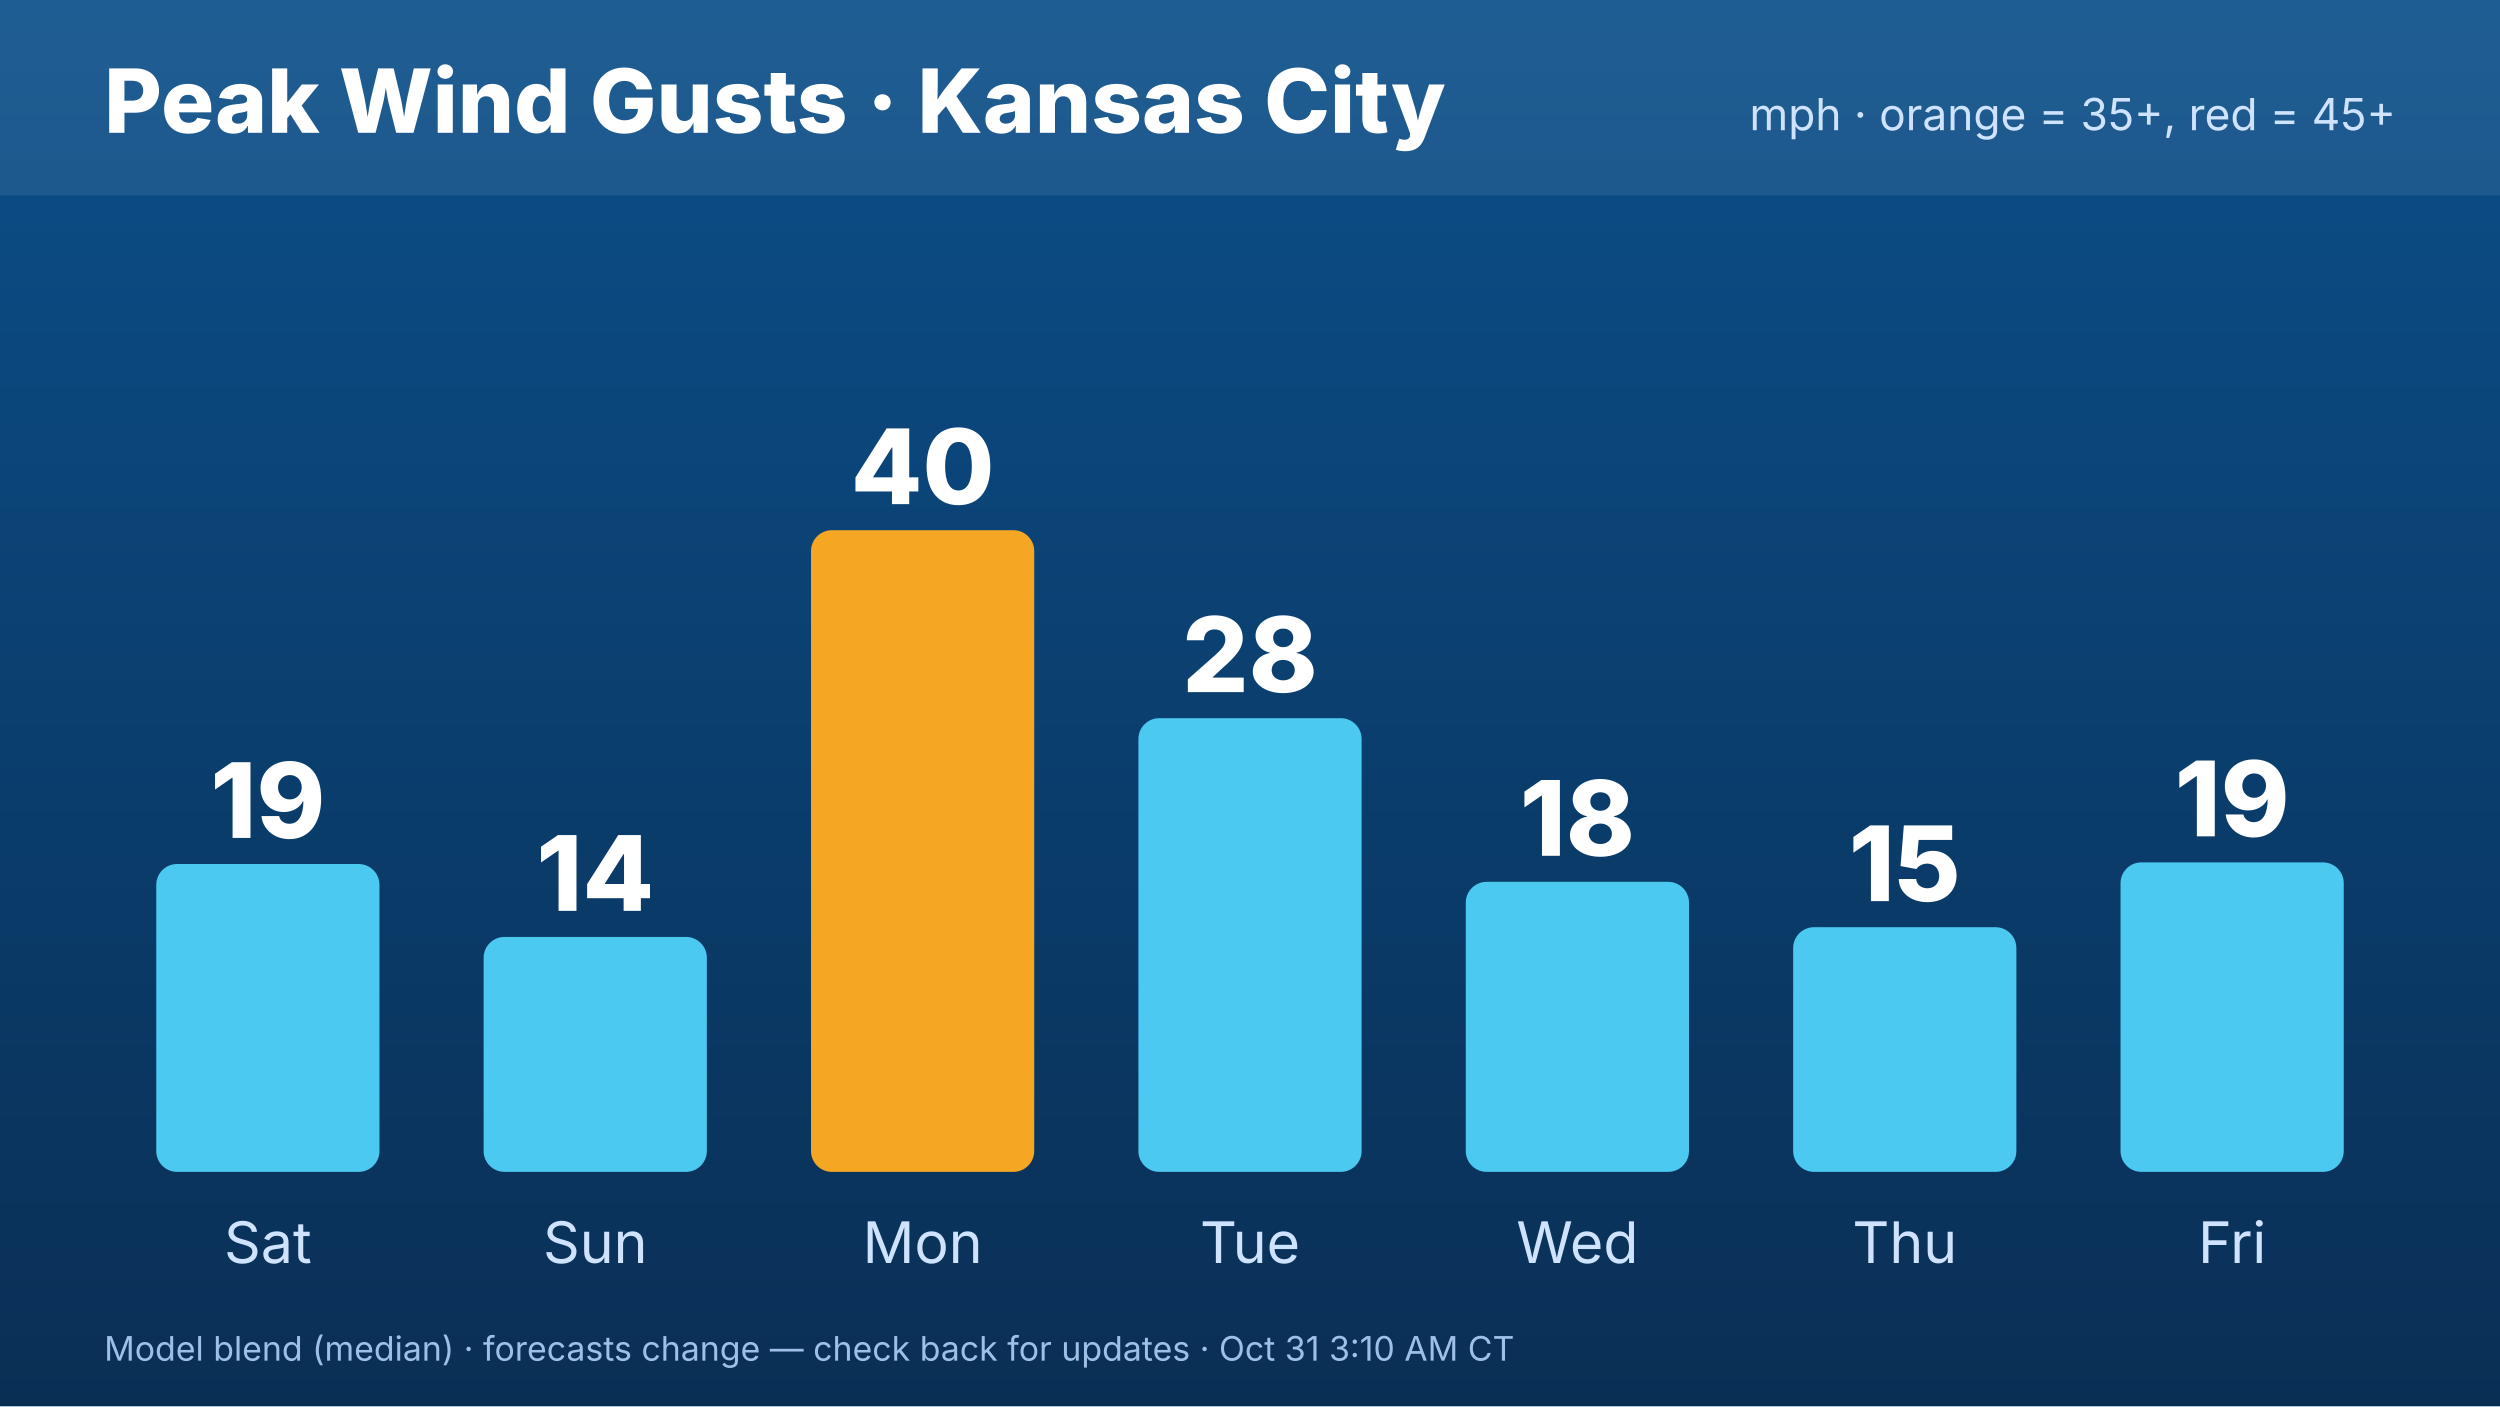
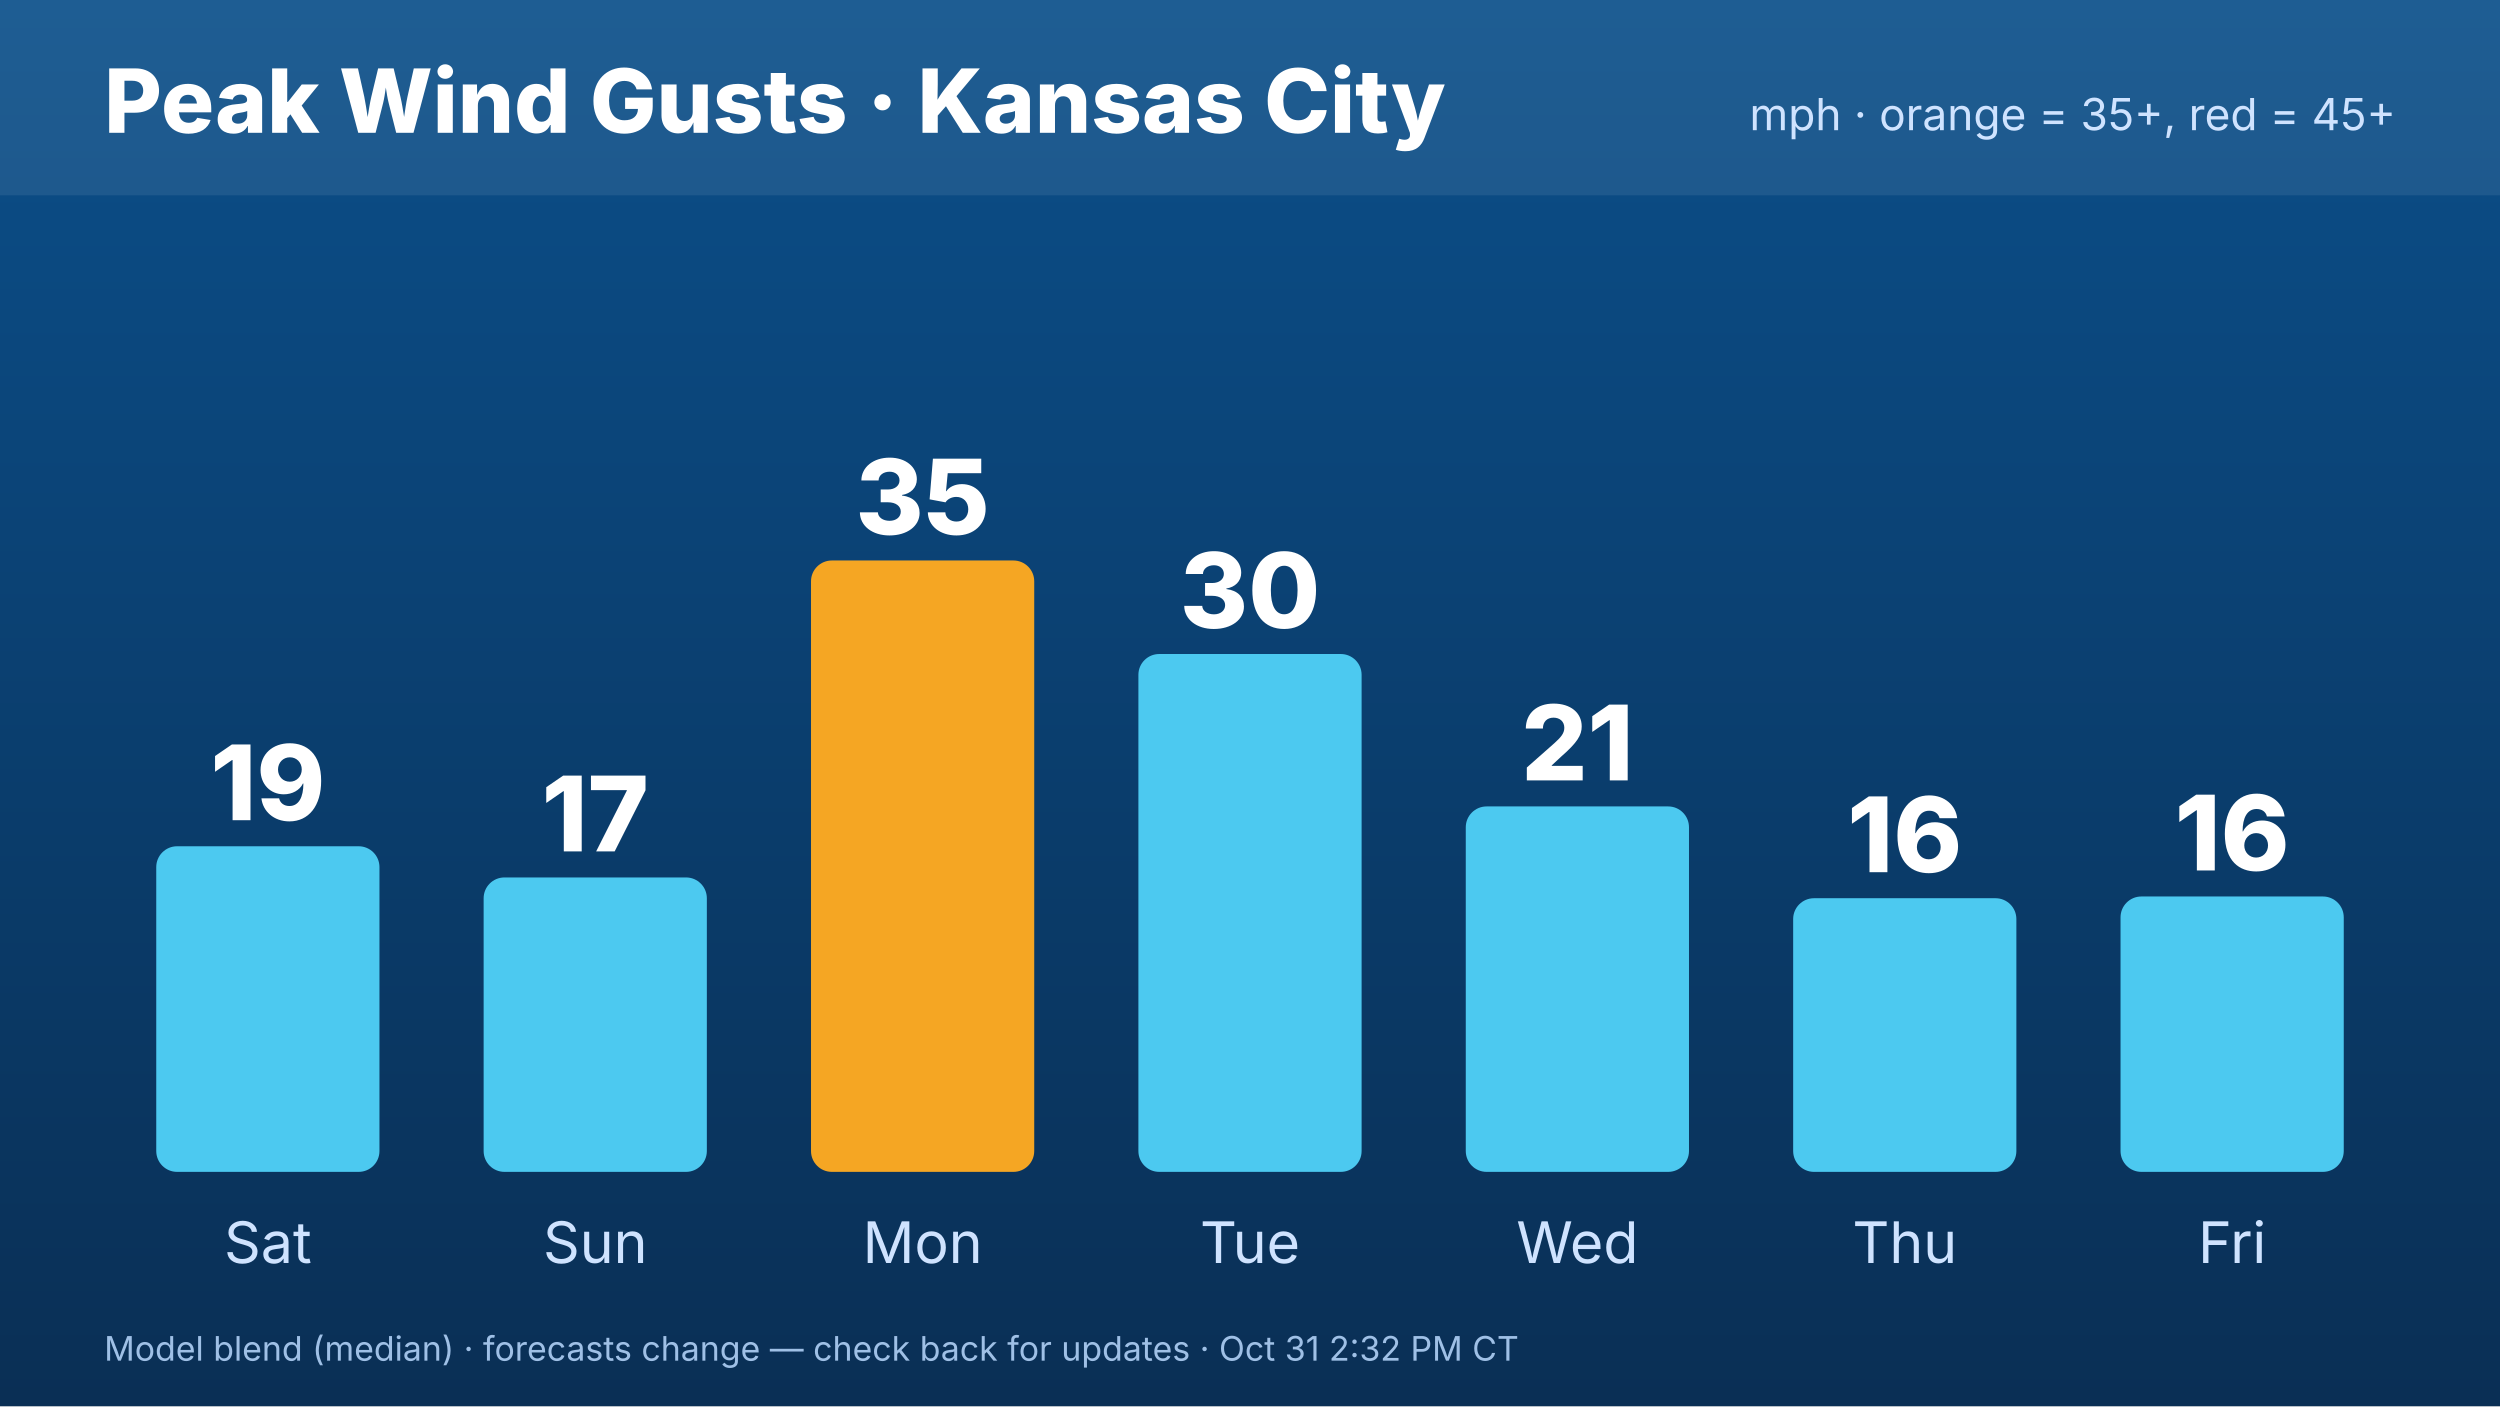
<svg xmlns="http://www.w3.org/2000/svg" width="1920" height="1080" viewBox="0 0 1920 1080" font-family="Inter,Helvetica,Arial,sans-serif">
  <defs>
    <linearGradient id="bg" x1="0" y1="0" x2="0" y2="1">
      <stop offset="0" stop-color="#0b4f8a" />
      <stop offset="1" stop-color="#0a2f55" />
    </linearGradient>
  </defs>
  <rect width="1920" height="1080" fill="url(#bg)" />
  <rect x="0" y="0" width="1920" height="150" fill="#ffffff" opacity=".08" />
  <text x="80" y="102" font-size="68" font-weight="800" fill="#fff">Peak Wind Gusts · Kansas City</text>
  <text x="1840" y="100" font-size="34" fill="#cfe3ff" text-anchor="end">mph · orange = 35+, red = 45+</text>
-   <rect x="120.0" y="663.556" width="171.429" height="236.444" rx="16" fill="#4cc9f0" />
-   <text x="205.714" y="643.556" font-size="80" font-weight="800" fill="#fff" text-anchor="middle">19</text>
+   <rect x="120.0" y="649.929" width="171.429" height="250.071" rx="16" fill="#4cc9f0" />
+   <text x="205.714" y="629.929" font-size="80" font-weight="800" fill="#fff" text-anchor="middle">19</text>
  <text x="205.714" y="970" font-size="44" fill="#cfe3ff" text-anchor="middle">Sat</text>
-   <rect x="371.429" y="719.556" width="171.429" height="180.444" rx="16" fill="#4cc9f0" />
-   <text x="457.143" y="699.556" font-size="80" font-weight="800" fill="#fff" text-anchor="middle">14</text>
+   <rect x="371.429" y="673.872" width="171.429" height="226.128" rx="16" fill="#4cc9f0" />
+   <text x="457.143" y="653.872" font-size="80" font-weight="800" fill="#fff" text-anchor="middle">17</text>
  <text x="457.143" y="970" font-size="44" fill="#cfe3ff" text-anchor="middle">Sun</text>
-   <rect x="622.857" y="407.2" width="171.429" height="492.8" rx="16" fill="#f5a623" />
-   <text x="708.571" y="387.2" font-size="80" font-weight="800" fill="#fff" text-anchor="middle">40</text>
+   <rect x="622.857" y="430.451" width="171.429" height="469.549" rx="16" fill="#f5a623" />
+   <text x="708.571" y="410.451" font-size="80" font-weight="800" fill="#fff" text-anchor="middle">35</text>
  <text x="708.571" y="970" font-size="44" fill="#cfe3ff" text-anchor="middle">Mon</text>
-   <rect x="874.286" y="551.556" width="171.429" height="348.444" rx="16" fill="#4cc9f0" />
-   <text x="960" y="531.556" font-size="80" font-weight="800" fill="#fff" text-anchor="middle">28</text>
+   <rect x="874.286" y="502.28" width="171.429" height="397.72" rx="16" fill="#4cc9f0" />
+   <text x="960" y="482.28" font-size="80" font-weight="800" fill="#fff" text-anchor="middle">30</text>
  <text x="960" y="970" font-size="44" fill="#cfe3ff" text-anchor="middle">Tue</text>
-   <rect x="1125.714" y="677.244" width="171.429" height="222.756" rx="16" fill="#4cc9f0" />
-   <text x="1211.429" y="657.244" font-size="80" font-weight="800" fill="#fff" text-anchor="middle">18</text>
+   <rect x="1125.714" y="619.335" width="171.429" height="280.665" rx="16" fill="#4cc9f0" />
+   <text x="1211.429" y="599.335" font-size="80" font-weight="800" fill="#fff" text-anchor="middle">21</text>
  <text x="1211.429" y="970" font-size="44" fill="#cfe3ff" text-anchor="middle">Wed</text>
-   <rect x="1377.143" y="712.089" width="171.429" height="187.911" rx="16" fill="#4cc9f0" />
-   <text x="1462.857" y="692.089" font-size="80" font-weight="800" fill="#fff" text-anchor="middle">15</text>
+   <rect x="1377.143" y="689.834" width="171.429" height="210.166" rx="16" fill="#4cc9f0" />
+   <text x="1462.857" y="669.834" font-size="80" font-weight="800" fill="#fff" text-anchor="middle">16</text>
  <text x="1462.857" y="970" font-size="44" fill="#cfe3ff" text-anchor="middle">Thu</text>
-   <rect x="1628.571" y="662.311" width="171.429" height="237.689" rx="16" fill="#4cc9f0" />
-   <text x="1714.286" y="642.311" font-size="80" font-weight="800" fill="#fff" text-anchor="middle">19</text>
+   <rect x="1628.571" y="688.504" width="171.429" height="211.496" rx="16" fill="#4cc9f0" />
+   <text x="1714.286" y="668.504" font-size="80" font-weight="800" fill="#fff" text-anchor="middle">16</text>
  <text x="1714.286" y="970" font-size="44" fill="#cfe3ff" text-anchor="middle">Fri</text>
-   <text x="80" y="1045" font-size="26" fill="#9fc0e6">Model blend (median) · forecasts change — check back for updates · Oct 31 3:10 AM CT</text>
+   <text x="80" y="1045" font-size="26" fill="#9fc0e6">Model blend (median) · forecasts change — check back for updates · Oct 31 2:32 PM CT</text>
</svg>
